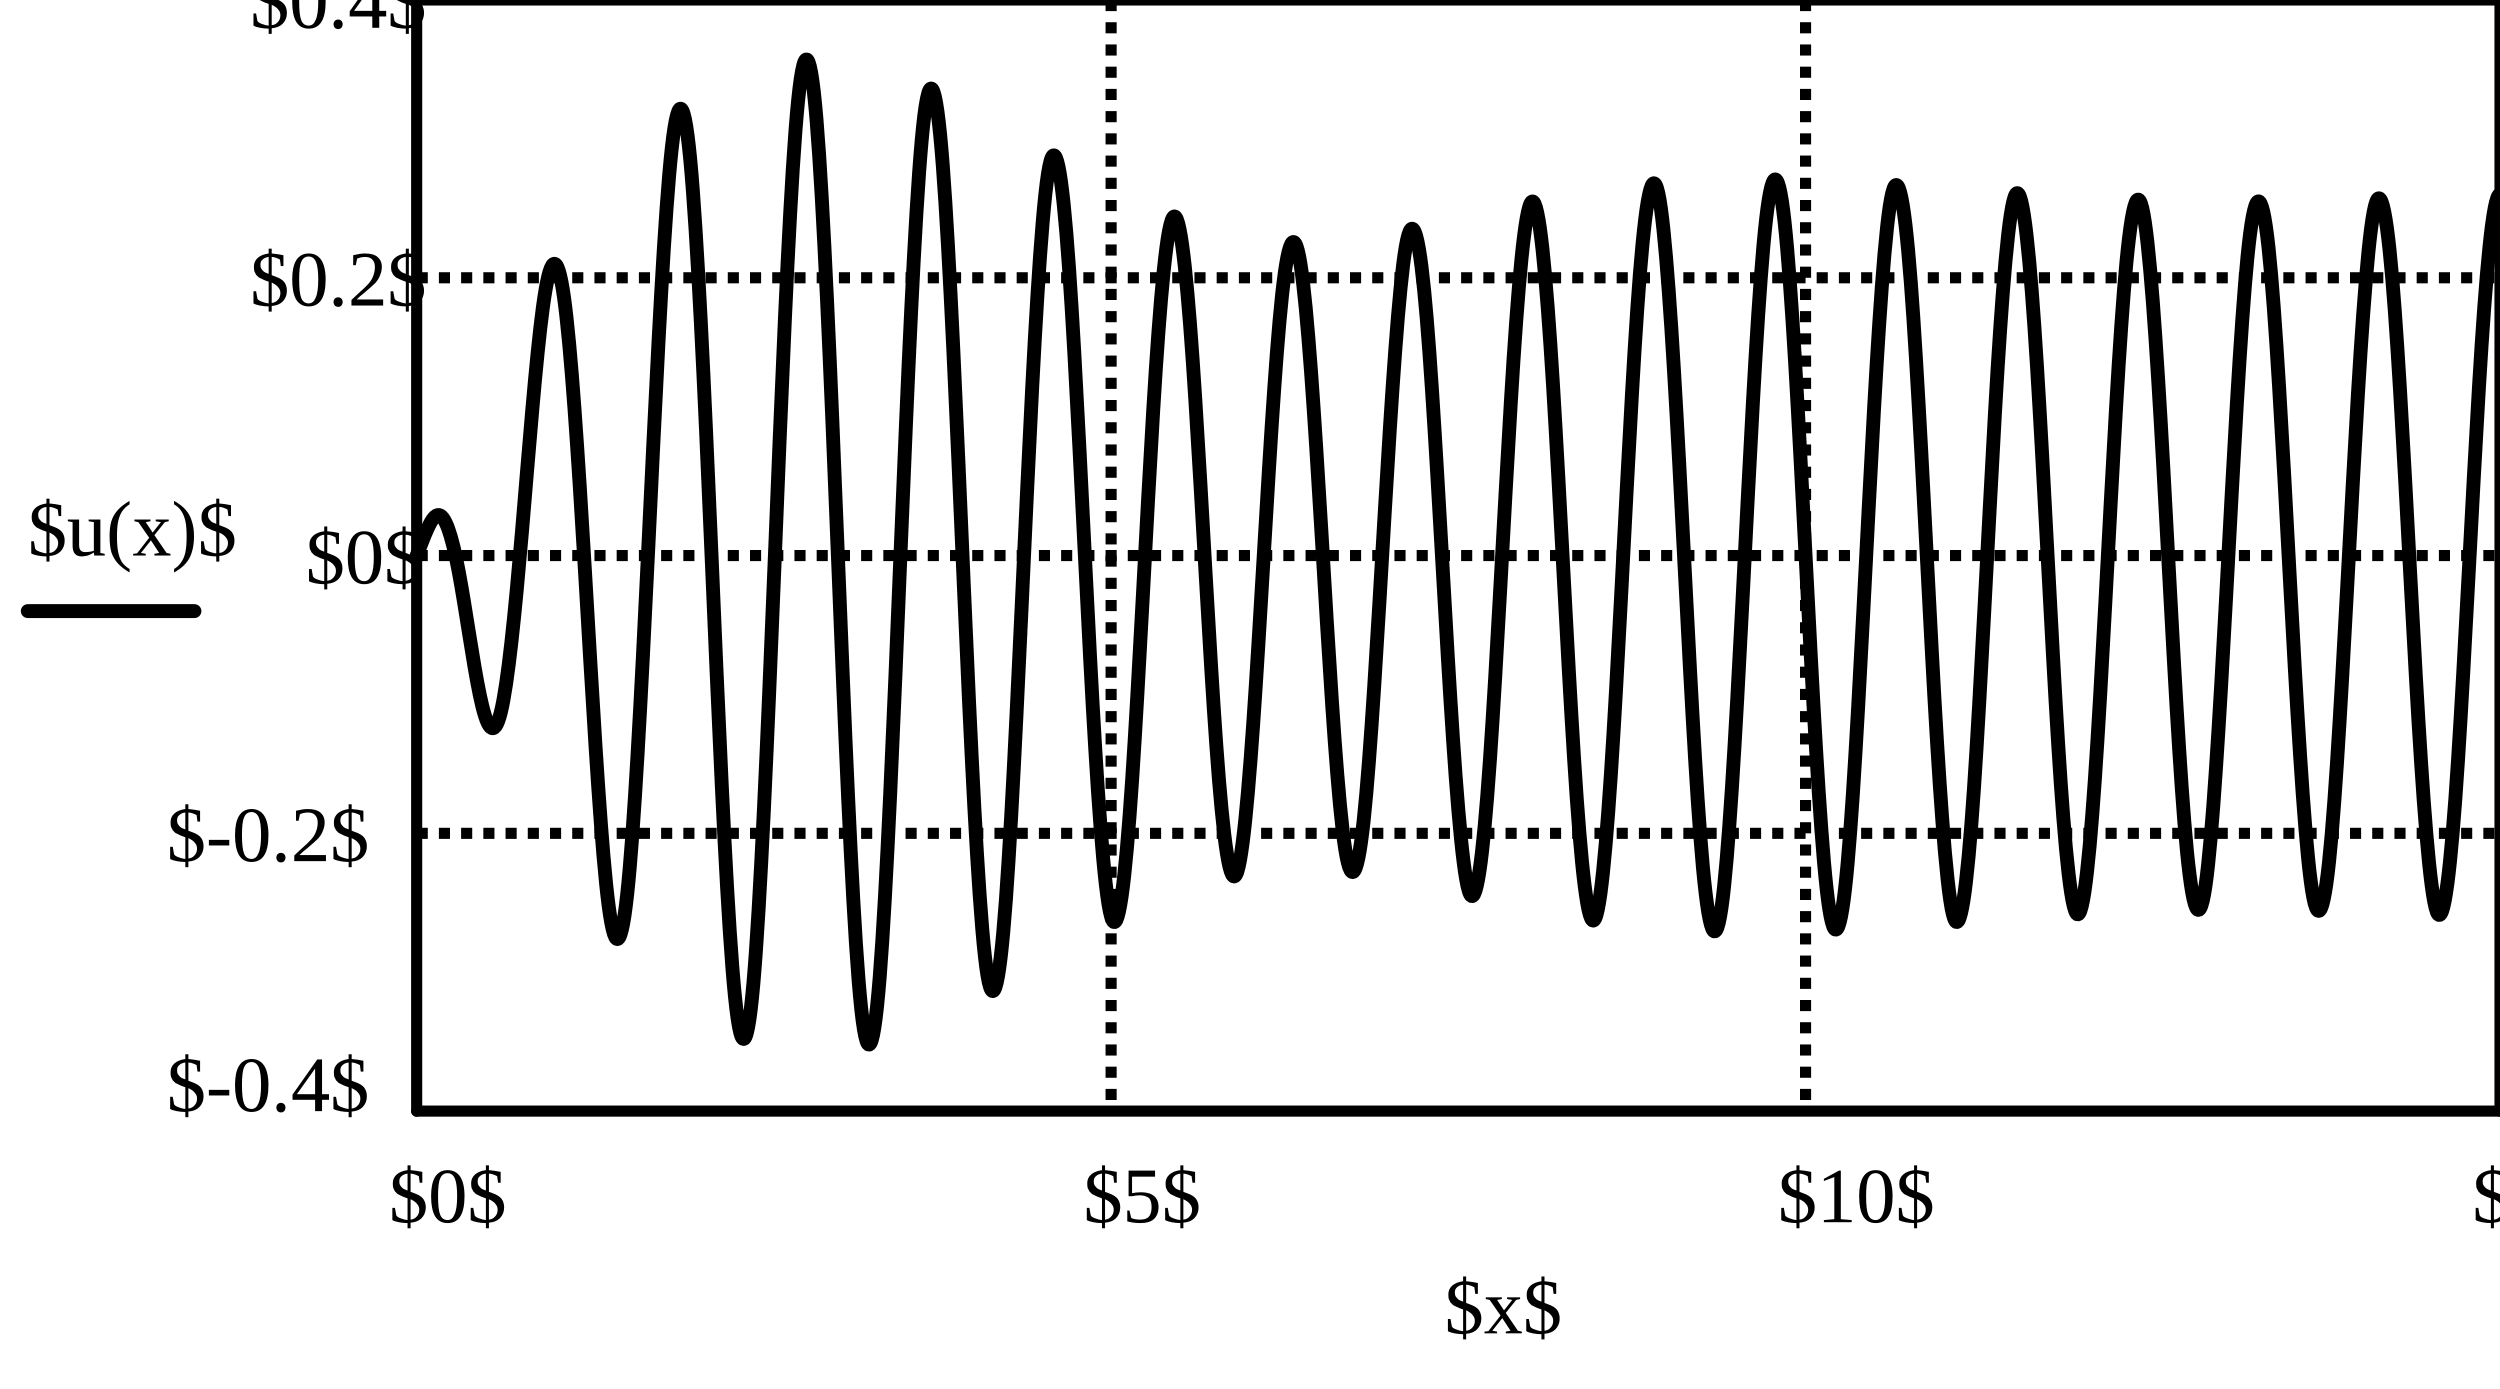
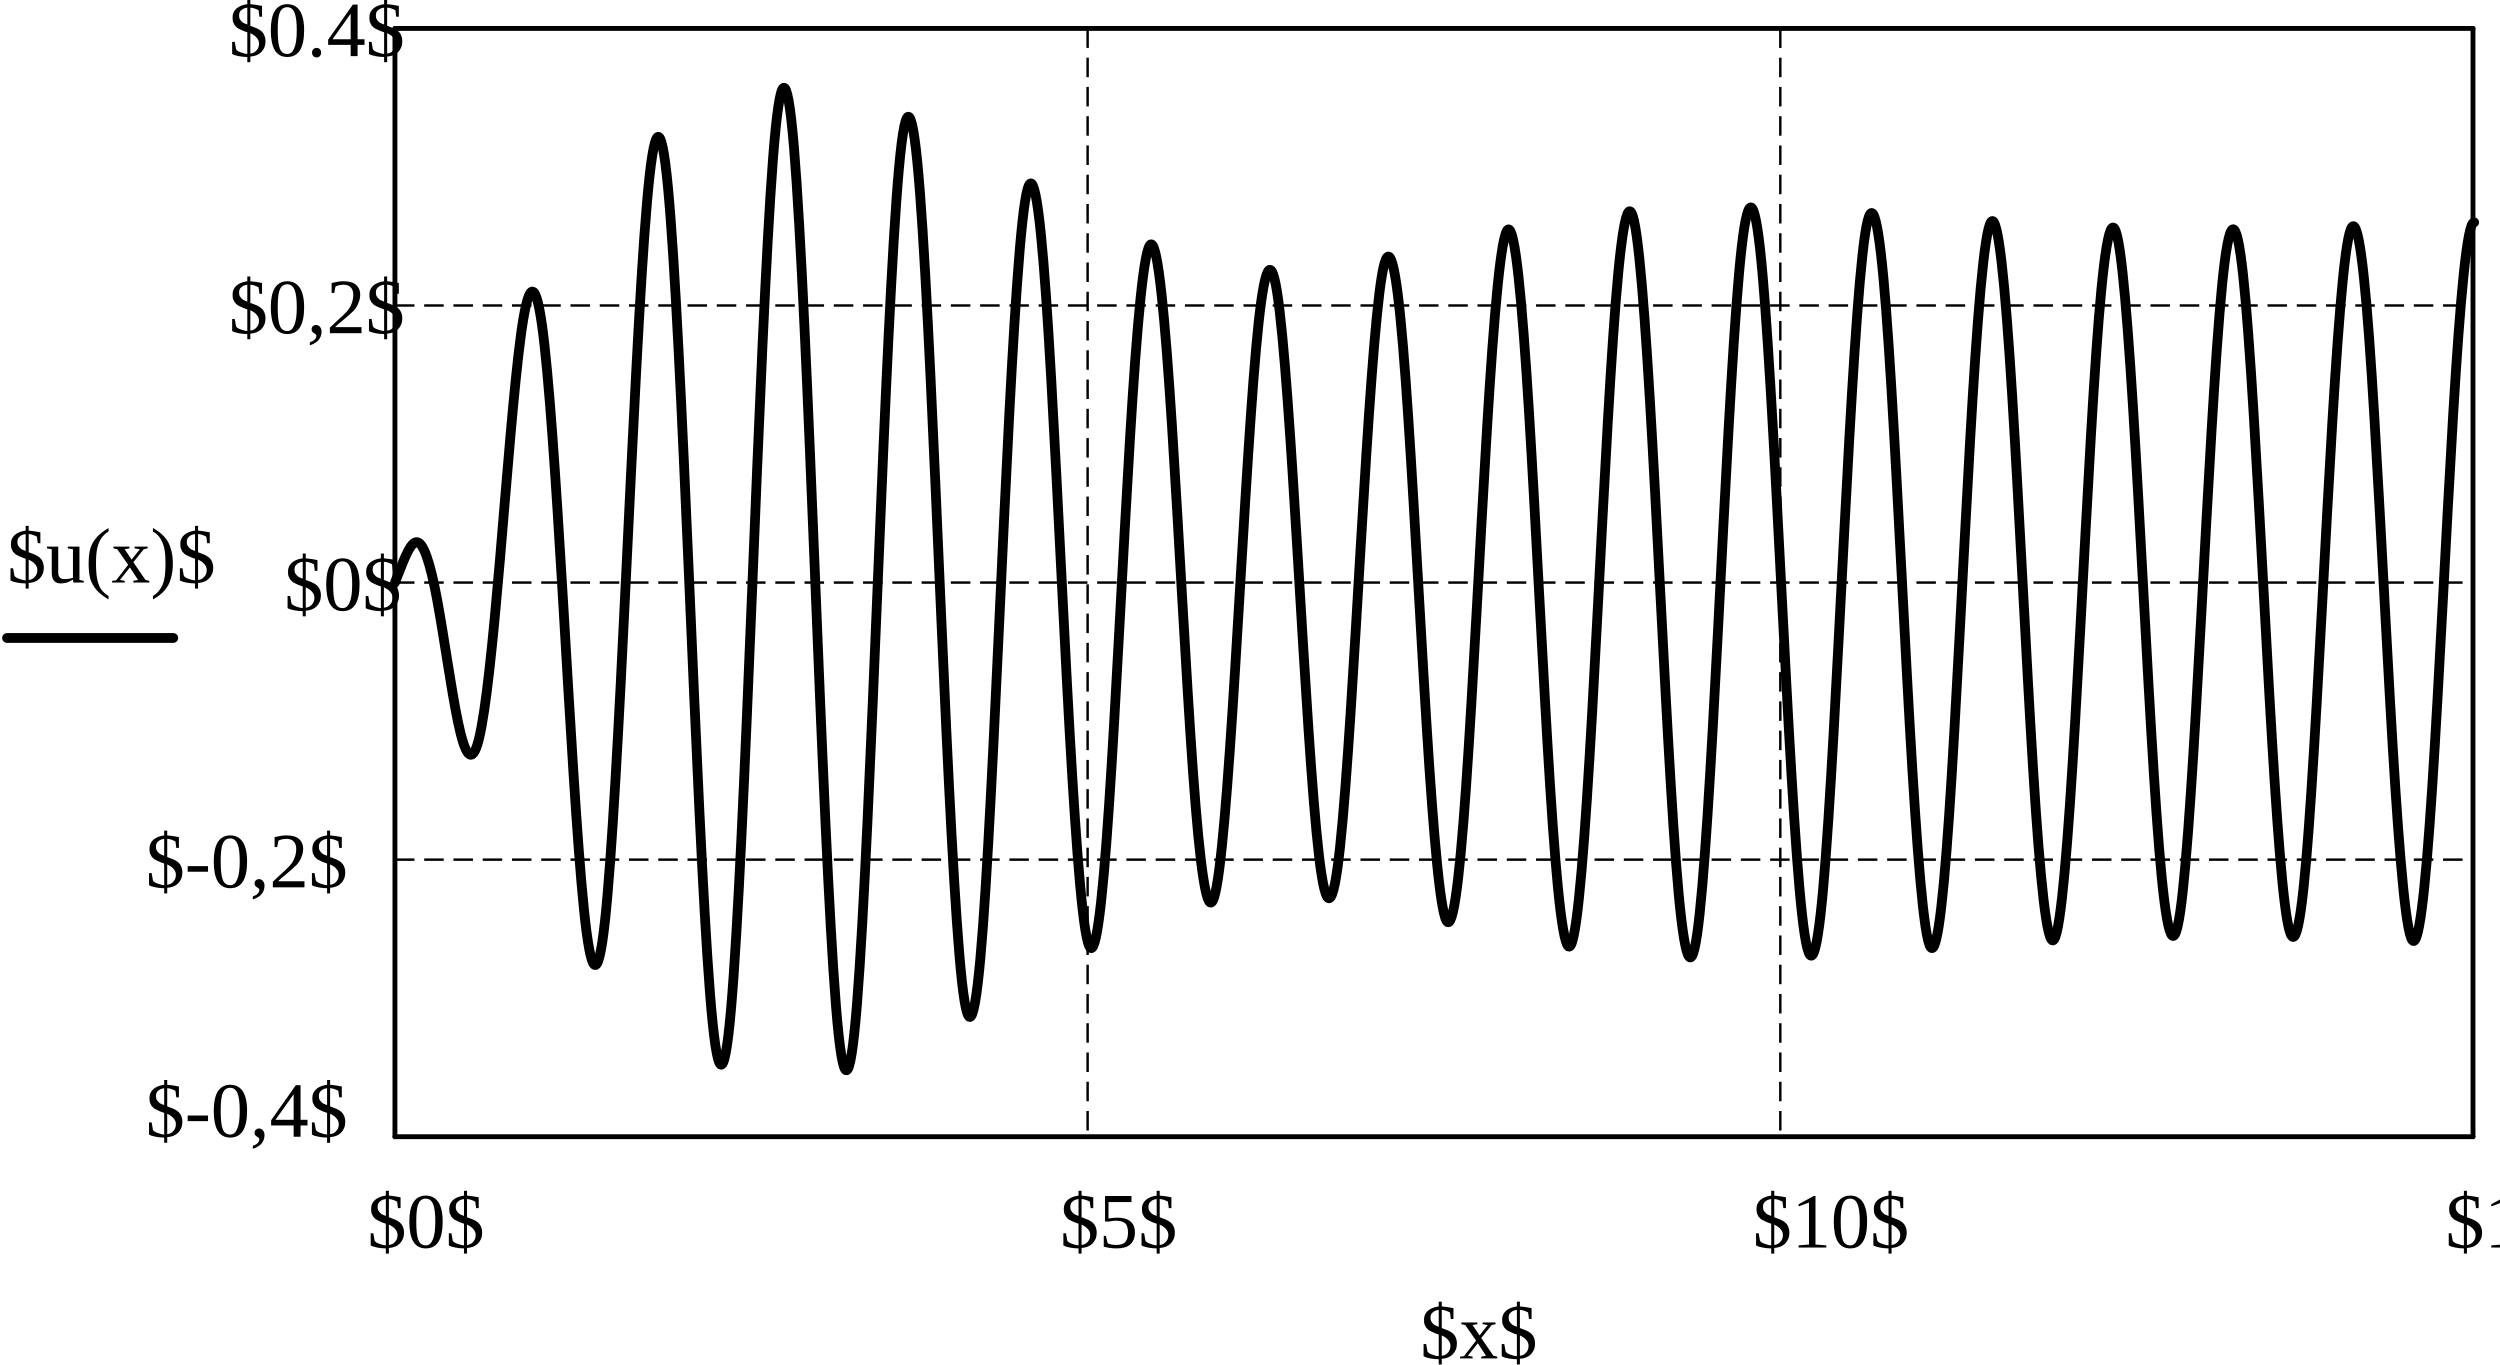
- <svg xmlns="http://www.w3.org/2000/svg" width="9cm" height="5cm" viewBox="0 0 90 50" version="1.1" id="svg4952">
+ <svg xmlns="http://www.w3.org/2000/svg" width="255.765pt" height="139.58pt" viewBox="0 0 90.228 49.241" version="1.1" id="svg4952">
  <defs id="defs4946" />
-   <g transform="translate(0,-247)" id="layer1">
-     <path style="fill:none;stroke:#000000;stroke-width:0.4;stroke-linecap:butt;stroke-linejoin:miter;stroke-miterlimit:4;stroke-dasharray:0.4, 0.4;stroke-dashoffset:0;stroke-opacity:1" d="m 65,247 v 40" id="path4522" />
-     <path style="fill:none;stroke:#000000;stroke-width:0.4;stroke-linecap:butt;stroke-linejoin:miter;stroke-miterlimit:4;stroke-dasharray:0.4, 0.4;stroke-dashoffset:0;stroke-opacity:1" d="m 40,247 v 40" id="path4522-9" />
-     <path style="fill:none;stroke:#000000;stroke-width:0.4;stroke-linecap:butt;stroke-linejoin:miter;stroke-miterlimit:4;stroke-dasharray:0.4, 0.4;stroke-dashoffset:0;stroke-opacity:1" d="M 15,257 H 90" id="path4522-5" />
-     <path style="fill:none;stroke:#000000;stroke-width:0.4;stroke-linecap:butt;stroke-linejoin:miter;stroke-miterlimit:4;stroke-dasharray:0.4, 0.4;stroke-dashoffset:0;stroke-opacity:1" d="M 15,267 H 90" id="path4522-5-4" />
-     <path style="fill:none;stroke:#000000;stroke-width:0.4;stroke-linecap:butt;stroke-linejoin:miter;stroke-miterlimit:4;stroke-dasharray:0.4, 0.4;stroke-dashoffset:0;stroke-opacity:1" d="M 15,277 H 90" id="path4522-5-5" />
-     <path style="fill:none;stroke:#000000;stroke-width:0.4;stroke-linecap:round;stroke-linejoin:miter;stroke-miterlimit:4;stroke-dasharray:none;stroke-opacity:1" d="m 90,247 v 40" id="path4528" />
-     <path style="fill:none;stroke:#000000;stroke-width:0.4;stroke-linecap:round;stroke-linejoin:miter;stroke-miterlimit:4;stroke-dasharray:none;stroke-opacity:1" d="m 15,247 v 40" id="path4528-7" />
-     <path style="fill:none;stroke:#000000;stroke-width:0.4;stroke-linecap:round;stroke-linejoin:miter;stroke-miterlimit:4;stroke-dasharray:none;stroke-opacity:1" d="M 15,247 H 90" id="path4528-9" />
-     <path style="fill:none;stroke:#000000;stroke-width:0.4;stroke-linecap:round;stroke-linejoin:miter;stroke-miterlimit:4;stroke-dasharray:none;stroke-opacity:1" d="M 15,287 H 90" id="path4528-9-8" />
-     <path id="path4076" title="(sin((1+0.15)*x)-exp(-0.05*x)*sin(x))*0.65" d=" M 15.0 267 C 15.253 266.381 15.505 265.595 15.758 265.542 C 16.01 265.489 16.263 266.233 16.515 267.58 C 16.768 268.927 17.02 270.811 17.273 272.025 C 17.525 273.24 17.778 273.664 18.03 272.642 C 18.283 271.62 18.535 269.13 18.788 266.174 C 19.04 263.217 19.293 259.917 19.545 258.055 C 19.798 256.194 20.051 255.908 20.303 257.697 C 20.556 259.487 20.808 263.34 21.061 267.597 C 21.313 271.853 21.566 276.346 21.818 278.802 C 22.071 281.257 22.323 281.529 22.576 279.218 C 22.828 276.907 23.081 272.055 23.333 266.831 C 23.586 261.606 23.838 256.212 24.091 253.292 C 24.343 250.373 24.596 250.083 24.848 252.734 C 25.101 255.385 25.354 260.911 25.606 266.776 C 25.859 272.64 26.111 278.614 26.364 281.814 C 26.616 285.015 26.869 285.287 27.121 282.415 C 27.374 279.543 27.626 273.613 27.879 267.413 C 28.131 261.212 28.384 254.985 28.636 251.713 C 28.889 248.441 29.141 248.273 29.394 251.3 C 29.646 254.326 29.899 260.443 30.152 266.714 C 30.404 272.985 30.657 279.159 30.909 282.288 C 31.162 285.418 31.414 285.365 31.667 282.209 C 31.919 279.053 32.172 272.914 32.424 266.795 C 32.677 260.675 32.929 254.826 33.182 252.04 C 33.434 249.254 33.687 249.651 33.939 252.938 C 34.192 256.225 34.444 262.267 34.697 268.059 C 34.949 273.851 35.202 279.149 35.455 281.417 C 35.707 283.686 35.96 282.83 36.212 279.396 C 36.465 275.962 36.717 270.1 36.97 264.769 C 37.222 259.438 37.475 254.867 37.727 253.254 C 37.98 251.641 38.232 253.052 38.485 256.65 C 38.737 260.249 38.99 265.872 39.242 270.648 C 39.495 275.424 39.747 279.14 40.0 280 C 40.253 280.86 40.505 278.83 40.758 275.056 C 41.01 271.282 41.263 265.939 41.515 261.781 C 41.768 257.624 42.02 254.844 42.273 254.792 C 42.525 254.741 42.778 257.42 43.03 261.367 C 43.283 265.314 43.535 270.343 43.788 273.843 C 44.04 277.344 44.293 279.15 44.545 278.375 C 44.798 277.601 45.051 274.279 45.303 270.18 C 45.556 266.081 45.808 261.401 46.061 258.576 C 46.313 255.751 46.566 254.924 46.818 256.506 C 47.071 258.087 47.323 262.011 47.576 266.222 C 47.828 270.433 48.081 274.73 48.333 276.872 C 48.586 279.014 48.838 278.887 49.091 276.548 C 49.343 274.208 49.596 269.754 49.848 265.489 C 50.101 261.224 50.354 257.351 50.606 255.889 C 50.859 254.427 51.111 255.461 51.364 258.485 C 51.616 261.51 51.869 266.397 52.121 270.643 C 52.374 274.889 52.626 278.292 52.879 279.082 C 53.131 279.873 53.384 277.995 53.636 274.378 C 53.889 270.76 54.141 265.556 54.394 261.414 C 54.646 257.271 54.899 254.388 55.152 254.256 C 55.404 254.125 55.657 256.77 55.909 260.876 C 56.162 264.983 56.414 270.375 56.667 274.321 C 56.919 278.268 57.172 280.581 57.424 280.071 C 57.677 279.561 57.929 276.232 58.182 271.749 C 58.434 267.266 58.687 261.822 58.939 258.165 C 59.192 254.508 59.444 252.813 59.697 253.944 C 59.949 255.074 60.202 258.997 60.455 263.742 C 60.707 268.486 60.96 273.845 61.212 277.12 C 61.465 280.396 61.717 281.43 61.97 279.705 C 62.222 277.98 62.475 273.557 62.727 268.668 C 62.98 263.778 63.232 258.636 63.485 255.827 C 63.737 253.018 63.99 252.678 64.242 254.965 C 64.495 257.253 64.747 262.078 65.0 267 C 65.253 271.922 65.505 276.723 65.758 278.991 C 66.01 281.259 66.263 280.883 66.515 278.072 C 66.768 275.262 67.02 270.134 67.273 265.287 C 67.525 260.44 67.778 256.093 68.03 254.428 C 68.283 252.763 68.535 253.864 68.788 257.149 C 69.04 260.435 69.293 265.765 69.545 270.434 C 69.798 275.103 70.051 278.898 70.303 279.915 C 70.556 280.931 70.808 279.114 71.061 275.409 C 71.313 271.704 71.566 266.273 71.818 261.876 C 72.071 257.479 72.323 254.32 72.576 253.982 C 72.828 253.644 73.081 256.153 73.333 260.212 C 73.586 264.271 73.838 269.701 74.091 273.74 C 74.343 277.778 74.596 280.237 74.848 279.884 C 75.101 279.531 75.354 276.371 75.606 272.031 C 75.859 267.691 76.111 262.363 76.364 258.759 C 76.616 255.155 76.869 253.447 77.121 254.487 C 77.374 255.527 77.626 259.28 77.879 263.821 C 78.131 268.362 78.384 273.487 78.636 276.589 C 78.889 279.69 79.141 280.618 79.394 278.912 C 79.646 277.206 79.899 272.932 80.152 268.277 C 80.404 263.621 80.657 258.795 80.909 256.252 C 81.162 253.709 81.414 253.577 81.667 255.912 C 81.919 258.248 82.172 262.957 82.424 267.636 C 82.677 272.316 82.929 276.752 83.182 278.69 C 83.434 280.628 83.687 279.968 83.939 277.053 C 84.192 274.137 84.444 269.089 84.697 264.479 C 84.949 259.869 85.202 255.91 85.455 254.611 C 85.707 253.312 85.96 254.745 86.212 258.177 C 86.465 261.609 86.717 266.892 86.97 271.339 C 87.222 275.787 87.475 279.192 87.727 279.83 C 87.98 280.467 88.232 278.294 88.485 274.419 C 88.737 270.545 88.99 265.137 89.242 260.943 C 89.495 256.749 89.747 253.966 90.0 254" style="opacity:1;fill:none;fill-opacity:1;stroke:#000000;stroke-width:0.5;stroke-linecap:round;stroke-linejoin:round;stroke-miterlimit:4;stroke-dasharray:none;stroke-dashoffset:0;stroke-opacity:1;paint-order:markers fill stroke" />
+   <g transform="translate(-0.7464434,-245.9743)" id="layer1">
+     <path style="fill:none;stroke:#000000;stroke-width:0.088;stroke-linecap:butt;stroke-linejoin:miter;stroke-miterlimit:4;stroke-dasharray:0.704, 0.352;stroke-dashoffset:0;stroke-opacity:1" d="m 65,247 0,40" id="path4522" />
+     <path style="fill:none;stroke:#000000;stroke-width:0.088;stroke-linecap:butt;stroke-linejoin:miter;stroke-miterlimit:4;stroke-dasharray:0.704, 0.352;stroke-dashoffset:0;stroke-opacity:1" d="m 40,247 0,40" id="path4522-9" />
+     <path style="fill:none;stroke:#000000;stroke-width:0.088;stroke-linecap:butt;stroke-linejoin:miter;stroke-miterlimit:4;stroke-dasharray:0.704, 0.352;stroke-dashoffset:0;stroke-opacity:1" d="m 15,257 75,0" id="path4522-5" />
+     <path style="fill:none;stroke:#000000;stroke-width:0.088;stroke-linecap:butt;stroke-linejoin:miter;stroke-miterlimit:4;stroke-dasharray:0.704, 0.352;stroke-dashoffset:0;stroke-opacity:1" d="m 15,267 75,0" id="path4522-5-4" />
+     <path style="fill:none;stroke:#000000;stroke-width:0.088;stroke-linecap:butt;stroke-linejoin:miter;stroke-miterlimit:4;stroke-dasharray:0.704, 0.352;stroke-dashoffset:0;stroke-opacity:1" d="m 15,277 75,0" id="path4522-5-5" />
+     <path style="fill:none;stroke:#000000;stroke-width:0.176;stroke-linecap:round;stroke-linejoin:miter;stroke-miterlimit:4;stroke-dasharray:none;stroke-opacity:1" d="m 90,247 0,40" id="path4528" />
+     <path style="fill:none;stroke:#000000;stroke-width:0.176;stroke-linecap:round;stroke-linejoin:miter;stroke-miterlimit:4;stroke-dasharray:none;stroke-opacity:1" d="m 15,247 0,40" id="path4528-7" />
+     <path style="fill:none;stroke:#000000;stroke-width:0.176;stroke-linecap:round;stroke-linejoin:miter;stroke-miterlimit:4;stroke-dasharray:none;stroke-opacity:1" d="m 15,247 75,0" id="path4528-9" />
+     <path style="fill:none;stroke:#000000;stroke-width:0.176;stroke-linecap:round;stroke-linejoin:miter;stroke-miterlimit:4;stroke-dasharray:none;stroke-opacity:1" d="m 15,287 75,0" id="path4528-9-8" />
+     <path id="path4076" title="(sin((1+0.15)*x)-exp(-0.05*x)*sin(x))*0.65" d="m 15,267 c 0.253,-0.619 0.505,-1.405 0.758,-1.458 0.253,-0.053 0.505,0.69 0.758,2.038 0.253,1.347 0.505,3.231 0.758,4.445 0.253,1.215 0.505,1.639 0.758,0.617 0.253,-1.022 0.505,-3.512 0.758,-6.469 0.253,-2.956 0.505,-6.257 0.758,-8.118 0.253,-1.861 0.505,-2.148 0.758,-0.358 0.253,1.79 0.505,5.643 0.758,9.899 0.253,4.256 0.505,8.749 0.758,11.205 0.253,2.456 0.505,2.727 0.758,0.416 0.253,-2.311 0.505,-7.162 0.758,-12.387 0.253,-5.224 0.505,-10.619 0.758,-13.539 0.253,-2.919 0.505,-3.209 0.758,-0.558 0.253,2.651 0.505,8.177 0.758,14.042 0.253,5.864 0.505,11.838 0.758,15.039 0.253,3.201 0.505,3.473 0.758,0.601 0.253,-2.872 0.505,-8.802 0.758,-15.002 0.253,-6.201 0.505,-12.428 0.758,-15.7 0.253,-3.272 0.505,-3.439 0.758,-0.413 0.253,3.026 0.505,9.143 0.758,15.414 0.253,6.271 0.505,12.445 0.758,15.574 0.253,3.129 0.505,3.077 0.758,-0.079 0.253,-3.156 0.505,-9.295 0.758,-15.414 0.253,-6.12 0.505,-11.969 0.758,-14.755 0.253,-2.786 0.505,-2.389 0.758,0.898 0.253,3.287 0.505,9.329 0.758,15.121 0.253,5.792 0.505,11.09 0.758,13.359 0.253,2.268 0.505,1.412 0.758,-2.022 0.253,-3.434 0.505,-9.295 0.758,-14.627 0.253,-5.331 0.505,-9.902 0.758,-11.515 0.253,-1.613 0.505,-0.202 0.758,3.396 0.253,3.599 0.505,9.222 0.758,13.998 0.253,4.776 0.505,8.492 0.758,9.352 0.253,0.86 0.505,-1.17 0.758,-4.944 0.253,-3.774 0.505,-9.117 0.758,-13.275 0.253,-4.157 0.505,-6.938 0.758,-6.989 0.253,-0.051 0.505,2.628 0.758,6.575 0.253,3.947 0.505,8.975 0.758,12.476 0.253,3.501 0.505,5.307 0.758,4.532 0.253,-0.775 0.505,-4.097 0.758,-8.195 0.253,-4.099 0.505,-8.779 0.758,-11.604 0.253,-2.825 0.505,-3.652 0.758,-2.07 0.253,1.582 0.505,5.506 0.758,9.716 0.253,4.211 0.505,8.508 0.758,10.65 0.253,2.142 0.505,2.015 0.758,-0.324 0.253,-2.34 0.505,-6.794 0.758,-11.059 0.253,-4.265 0.505,-8.138 0.758,-9.6 0.253,-1.462 0.505,-0.428 0.758,2.596 0.253,3.024 0.505,7.912 0.758,12.158 0.253,4.246 0.505,7.649 0.758,8.439 0.253,0.79 0.505,-1.087 0.758,-4.705 0.253,-3.618 0.505,-8.822 0.758,-12.964 0.253,-4.142 0.505,-7.026 0.758,-7.157 0.253,-0.132 0.505,2.514 0.758,6.62 0.253,4.106 0.505,9.498 0.758,13.445 0.253,3.946 0.505,6.26 0.758,5.75 0.253,-0.51 0.505,-3.839 0.758,-8.322 0.253,-4.483 0.505,-9.927 0.758,-13.584 0.253,-3.657 0.505,-5.352 0.758,-4.221 0.253,1.131 0.505,5.054 0.758,9.798 0.253,4.744 0.505,10.104 0.758,13.379 0.253,3.275 0.505,4.31 0.758,2.585 0.253,-1.725 0.505,-6.148 0.758,-11.038 0.253,-4.89 0.505,-10.032 0.758,-12.841 0.253,-2.809 0.505,-3.149 0.758,-0.861 0.253,2.288 0.505,7.112 0.758,12.035 0.253,4.922 0.505,9.723 0.758,11.991 0.253,2.268 0.505,1.891 0.758,-0.919 0.253,-2.81 0.505,-7.938 0.758,-12.785 0.253,-4.847 0.505,-9.194 0.758,-10.859 0.253,-1.665 0.505,-0.564 0.758,2.721 0.253,3.286 0.505,8.616 0.758,13.285 0.253,4.669 0.505,8.464 0.758,9.48 0.253,1.017 0.505,-0.801 0.758,-4.506 0.253,-3.705 0.505,-9.136 0.758,-13.533 0.253,-4.397 0.505,-7.557 0.758,-7.895 0.253,-0.338 0.505,2.171 0.758,6.23 0.253,4.059 0.505,9.489 0.758,13.528 0.253,4.039 0.505,6.497 0.758,6.144 0.253,-0.353 0.505,-3.513 0.758,-7.853 0.253,-4.34 0.505,-9.668 0.758,-13.272 0.253,-3.604 0.505,-5.313 0.758,-4.272 0.253,1.04 0.505,4.793 0.758,9.334 0.253,4.541 0.505,9.667 0.758,12.768 0.253,3.102 0.505,4.029 0.758,2.323 0.253,-1.706 0.505,-5.98 0.758,-10.635 0.253,-4.655 0.505,-9.482 0.758,-12.025 0.253,-2.543 0.505,-2.675 0.758,-0.339 0.253,2.336 0.505,7.045 0.758,11.724 0.253,4.679 0.505,9.115 0.758,11.053 0.253,1.938 0.505,1.278 0.758,-1.637 0.253,-2.915 0.505,-7.964 0.758,-12.573 0.253,-4.61 0.505,-8.57 0.758,-9.869 0.253,-1.299 0.505,0.135 0.758,3.566 0.253,3.432 0.505,8.715 0.758,13.162 0.253,4.447 0.505,7.853 0.758,8.491 0.253,0.637 0.505,-1.536 0.758,-5.41 0.253,-3.874 0.505,-9.282 0.758,-13.476 0.253,-4.194 0.505,-6.978 0.758,-6.943" style="opacity:1;fill:none;fill-opacity:1;stroke:#000000;stroke-width:0.353;stroke-linecap:round;stroke-linejoin:round;stroke-miterlimit:4;stroke-dasharray:none;stroke-dashoffset:0;stroke-opacity:1;paint-order:markers fill stroke" />
    <g id="layer2">
-       <text xml:space="preserve" style="font-style:normal;font-variant:normal;font-weight:normal;font-stretch:normal;font-size:2.822px;line-height:1.25;font-family:'Times New Roman';-inkscape-font-specification:'Times New Roman, Normal';font-variant-ligatures:normal;font-variant-caps:normal;font-variant-numeric:normal;font-feature-settings:normal;text-align:start;letter-spacing:0px;word-spacing:0px;writing-mode:lr-tb;text-anchor:start;fill:#000000;fill-opacity:1;stroke:none;stroke-width:0.265" x="14" y="291" id="text4906">
+       <text xml:space="preserve" style="font-style:normal;font-variant:normal;font-weight:normal;font-stretch:normal;font-size:2.822px;line-height:1.25;font-family:'Times New Roman';-inkscape-font-specification:'Times New Roman, Normal';text-align:start;letter-spacing:0px;word-spacing:0px;writing-mode:lr-tb;text-anchor:start;fill:#000000;fill-opacity:1;stroke:none;stroke-width:0.265" x="14" y="291" id="text4906">
        <tspan id="tspan4904" x="14" y="291" style="stroke-width:0.265">$0$</tspan>
      </text>
-       <text xml:space="preserve" style="font-style:normal;font-variant:normal;font-weight:normal;font-stretch:normal;font-size:2.822px;line-height:1.25;font-family:'Times New Roman';-inkscape-font-specification:'Times New Roman, Normal';font-variant-ligatures:normal;font-variant-caps:normal;font-variant-numeric:normal;font-feature-settings:normal;text-align:start;letter-spacing:0px;word-spacing:0px;writing-mode:lr-tb;text-anchor:start;fill:#000000;fill-opacity:1;stroke:none;stroke-width:0.265" x="39" y="291" id="text4914">
+       <text xml:space="preserve" style="font-style:normal;font-variant:normal;font-weight:normal;font-stretch:normal;font-size:2.822px;line-height:1.25;font-family:'Times New Roman';-inkscape-font-specification:'Times New Roman, Normal';text-align:start;letter-spacing:0px;word-spacing:0px;writing-mode:lr-tb;text-anchor:start;fill:#000000;fill-opacity:1;stroke:none;stroke-width:0.265" x="39" y="291" id="text4914">
        <tspan id="tspan4912" x="39" y="291" style="stroke-width:0.265">$5$</tspan>
      </text>
-       <text xml:space="preserve" style="font-style:normal;font-variant:normal;font-weight:normal;font-stretch:normal;font-size:2.822px;line-height:1.25;font-family:'Times New Roman';-inkscape-font-specification:'Times New Roman, Normal';font-variant-ligatures:normal;font-variant-caps:normal;font-variant-numeric:normal;font-feature-settings:normal;text-align:start;letter-spacing:0px;word-spacing:0px;writing-mode:lr-tb;text-anchor:start;fill:#000000;fill-opacity:1;stroke:none;stroke-width:0.265" x="64" y="291" id="text4918">
+       <text xml:space="preserve" style="font-style:normal;font-variant:normal;font-weight:normal;font-stretch:normal;font-size:2.822px;line-height:1.25;font-family:'Times New Roman';-inkscape-font-specification:'Times New Roman, Normal';text-align:start;letter-spacing:0px;word-spacing:0px;writing-mode:lr-tb;text-anchor:start;fill:#000000;fill-opacity:1;stroke:none;stroke-width:0.265" x="64" y="291" id="text4918">
        <tspan id="tspan4916" x="64" y="291" style="stroke-width:0.265">$10$</tspan>
      </text>
-       <text xml:space="preserve" style="font-style:normal;font-variant:normal;font-weight:normal;font-stretch:normal;font-size:2.822px;line-height:1.25;font-family:'Times New Roman';-inkscape-font-specification:'Times New Roman, Normal';font-variant-ligatures:normal;font-variant-caps:normal;font-variant-numeric:normal;font-feature-settings:normal;text-align:start;letter-spacing:0px;word-spacing:0px;writing-mode:lr-tb;text-anchor:start;fill:#000000;fill-opacity:1;stroke:none;stroke-width:0.265" x="89" y="291" id="text4922">
+       <text xml:space="preserve" style="font-style:normal;font-variant:normal;font-weight:normal;font-stretch:normal;font-size:2.822px;line-height:1.25;font-family:'Times New Roman';-inkscape-font-specification:'Times New Roman, Normal';text-align:start;letter-spacing:0px;word-spacing:0px;writing-mode:lr-tb;text-anchor:start;fill:#000000;fill-opacity:1;stroke:none;stroke-width:0.265" x="89" y="291" id="text4922">
        <tspan id="tspan4920" x="89" y="291" style="stroke-width:0.265">$15$</tspan>
      </text>
-       <text xml:space="preserve" style="font-style:normal;font-variant:normal;font-weight:normal;font-stretch:normal;font-size:2.822px;line-height:1.25;font-family:'Times New Roman';-inkscape-font-specification:'Times New Roman, Normal';font-variant-ligatures:normal;font-variant-caps:normal;font-variant-numeric:normal;font-feature-settings:normal;text-align:start;letter-spacing:0px;word-spacing:0px;writing-mode:lr-tb;text-anchor:start;fill:#000000;fill-opacity:1;stroke:none;stroke-width:0.265" x="6" y="287" id="text4926">
-         <tspan id="tspan4924" x="6" y="287" style="stroke-width:0.265">$-0.4$</tspan>
+       <text xml:space="preserve" style="font-style:normal;font-variant:normal;font-weight:normal;font-stretch:normal;font-size:2.822px;line-height:1.25;font-family:'Times New Roman';-inkscape-font-specification:'Times New Roman, Normal';text-align:start;letter-spacing:0px;word-spacing:0px;writing-mode:lr-tb;text-anchor:start;fill:#000000;fill-opacity:1;stroke:none;stroke-width:0.265" x="6" y="287" id="text4926">
+         <tspan id="tspan4924" x="6" y="287" style="stroke-width:0.265">$-0,4$</tspan>
      </text>
-       <text xml:space="preserve" style="font-style:normal;font-variant:normal;font-weight:normal;font-stretch:normal;font-size:2.822px;line-height:1.25;font-family:'Times New Roman';-inkscape-font-specification:'Times New Roman, Normal';font-variant-ligatures:normal;font-variant-caps:normal;font-variant-numeric:normal;font-feature-settings:normal;text-align:start;letter-spacing:0px;word-spacing:0px;writing-mode:lr-tb;text-anchor:start;fill:#000000;fill-opacity:1;stroke:none;stroke-width:0.265" x="11" y="268" id="text4930">
+       <text xml:space="preserve" style="font-style:normal;font-variant:normal;font-weight:normal;font-stretch:normal;font-size:2.822px;line-height:1.25;font-family:'Times New Roman';-inkscape-font-specification:'Times New Roman, Normal';text-align:start;letter-spacing:0px;word-spacing:0px;writing-mode:lr-tb;text-anchor:start;fill:#000000;fill-opacity:1;stroke:none;stroke-width:0.265" x="11" y="268" id="text4930">
        <tspan id="tspan4928" x="11" y="268" style="stroke-width:0.265">$0$</tspan>
      </text>
-       <text xml:space="preserve" style="font-style:normal;font-variant:normal;font-weight:normal;font-stretch:normal;font-size:2.822px;line-height:1.25;font-family:'Times New Roman';-inkscape-font-specification:'Times New Roman, Normal';font-variant-ligatures:normal;font-variant-caps:normal;font-variant-numeric:normal;font-feature-settings:normal;text-align:start;letter-spacing:0px;word-spacing:0px;writing-mode:lr-tb;text-anchor:start;fill:#000000;fill-opacity:1;stroke:none;stroke-width:0.265" x="9" y="248" id="text4934">
+       <text xml:space="preserve" style="font-style:normal;font-variant:normal;font-weight:normal;font-stretch:normal;font-size:2.822px;line-height:1.25;font-family:'Times New Roman';-inkscape-font-specification:'Times New Roman, Normal';text-align:start;letter-spacing:0px;word-spacing:0px;writing-mode:lr-tb;text-anchor:start;fill:#000000;fill-opacity:1;stroke:none;stroke-width:0.265" x="9" y="248" id="text4934">
        <tspan id="tspan4932" x="9" y="248" style="stroke-width:0.265">$0.4$</tspan>
      </text>
-       <text xml:space="preserve" style="font-style:normal;font-variant:normal;font-weight:normal;font-stretch:normal;font-size:2.822px;line-height:1.25;font-family:'Times New Roman';-inkscape-font-specification:'Times New Roman, Normal';font-variant-ligatures:normal;font-variant-caps:normal;font-variant-numeric:normal;font-feature-settings:normal;text-align:start;letter-spacing:0px;word-spacing:0px;writing-mode:lr-tb;text-anchor:start;fill:#000000;fill-opacity:1;stroke:none;stroke-width:0.265" x="1" y="267" id="text4938">
+       <text xml:space="preserve" style="font-style:normal;font-variant:normal;font-weight:normal;font-stretch:normal;font-size:2.822px;line-height:1.25;font-family:'Times New Roman';-inkscape-font-specification:'Times New Roman, Normal';text-align:start;letter-spacing:0px;word-spacing:0px;writing-mode:lr-tb;text-anchor:start;fill:#000000;fill-opacity:1;stroke:none;stroke-width:0.265" x="1" y="267" id="text4938">
        <tspan id="tspan4936" x="1" y="267" style="stroke-width:0.265">$u(x)$</tspan>
      </text>
-       <path style="fill:none;stroke:#000000;stroke-width:0.5;stroke-linecap:round;stroke-linejoin:miter;stroke-miterlimit:4;stroke-dasharray:none;stroke-opacity:1" d="M 1,269 H 7" id="path4940" />
-       <text xml:space="preserve" style="font-style:normal;font-variant:normal;font-weight:normal;font-stretch:normal;font-size:2.822px;line-height:1.25;font-family:'Times New Roman';-inkscape-font-specification:'Times New Roman, Normal';font-variant-ligatures:normal;font-variant-caps:normal;font-variant-numeric:normal;font-feature-settings:normal;text-align:start;letter-spacing:0px;word-spacing:0px;writing-mode:lr-tb;text-anchor:start;fill:#000000;fill-opacity:1;stroke:none;stroke-width:0.265" x="52" y="295" id="text4944">
+       <path style="fill:none;stroke:#000000;stroke-width:0.353;stroke-linecap:round;stroke-linejoin:miter;stroke-miterlimit:4;stroke-dasharray:none;stroke-opacity:1" d="m 1,269 6,0" id="path4940" />
+       <text xml:space="preserve" style="font-style:normal;font-variant:normal;font-weight:normal;font-stretch:normal;font-size:2.822px;line-height:1.25;font-family:'Times New Roman';-inkscape-font-specification:'Times New Roman, Normal';text-align:start;letter-spacing:0px;word-spacing:0px;writing-mode:lr-tb;text-anchor:start;fill:#000000;fill-opacity:1;stroke:none;stroke-width:0.265" x="52" y="295" id="text4944">
        <tspan id="tspan4942" x="52" y="295" style="stroke-width:0.265">$x$</tspan>
      </text>
-       <text xml:space="preserve" style="font-style:normal;font-variant:normal;font-weight:normal;font-stretch:normal;font-size:2.822px;line-height:1.25;font-family:'Times New Roman';-inkscape-font-specification:'Times New Roman, Normal';font-variant-ligatures:normal;font-variant-caps:normal;font-variant-numeric:normal;font-feature-settings:normal;text-align:start;letter-spacing:0px;word-spacing:0px;writing-mode:lr-tb;text-anchor:start;fill:#000000;fill-opacity:1;stroke:none;stroke-width:0.265" x="6" y="278" id="text4926-7">
-         <tspan id="tspan4924-5" x="6" y="278" style="stroke-width:0.265">$-0.2$</tspan>
+       <text xml:space="preserve" style="font-style:normal;font-variant:normal;font-weight:normal;font-stretch:normal;font-size:2.822px;line-height:1.25;font-family:'Times New Roman';-inkscape-font-specification:'Times New Roman, Normal';text-align:start;letter-spacing:0px;word-spacing:0px;writing-mode:lr-tb;text-anchor:start;fill:#000000;fill-opacity:1;stroke:none;stroke-width:0.265" x="6" y="278" id="text4926-7">
+         <tspan id="tspan4924-5" x="6" y="278" style="stroke-width:0.265">$-0,2$</tspan>
      </text>
-       <text xml:space="preserve" style="font-style:normal;font-variant:normal;font-weight:normal;font-stretch:normal;font-size:2.822px;line-height:1.25;font-family:'Times New Roman';-inkscape-font-specification:'Times New Roman, Normal';font-variant-ligatures:normal;font-variant-caps:normal;font-variant-numeric:normal;font-feature-settings:normal;text-align:start;letter-spacing:0px;word-spacing:0px;writing-mode:lr-tb;text-anchor:start;fill:#000000;fill-opacity:1;stroke:none;stroke-width:0.265" x="9" y="258" id="text4926-4">
-         <tspan id="tspan4924-2" x="9" y="258" style="stroke-width:0.265">$0.2$</tspan>
+       <text xml:space="preserve" style="font-style:normal;font-variant:normal;font-weight:normal;font-stretch:normal;font-size:2.822px;line-height:1.25;font-family:'Times New Roman';-inkscape-font-specification:'Times New Roman, Normal';text-align:start;letter-spacing:0px;word-spacing:0px;writing-mode:lr-tb;text-anchor:start;fill:#000000;fill-opacity:1;stroke:none;stroke-width:0.265" x="9" y="258" id="text4926-4">
+         <tspan id="tspan4924-2" x="9" y="258" style="stroke-width:0.265">$0,2$</tspan>
      </text>
    </g>
  </g>
</svg>
